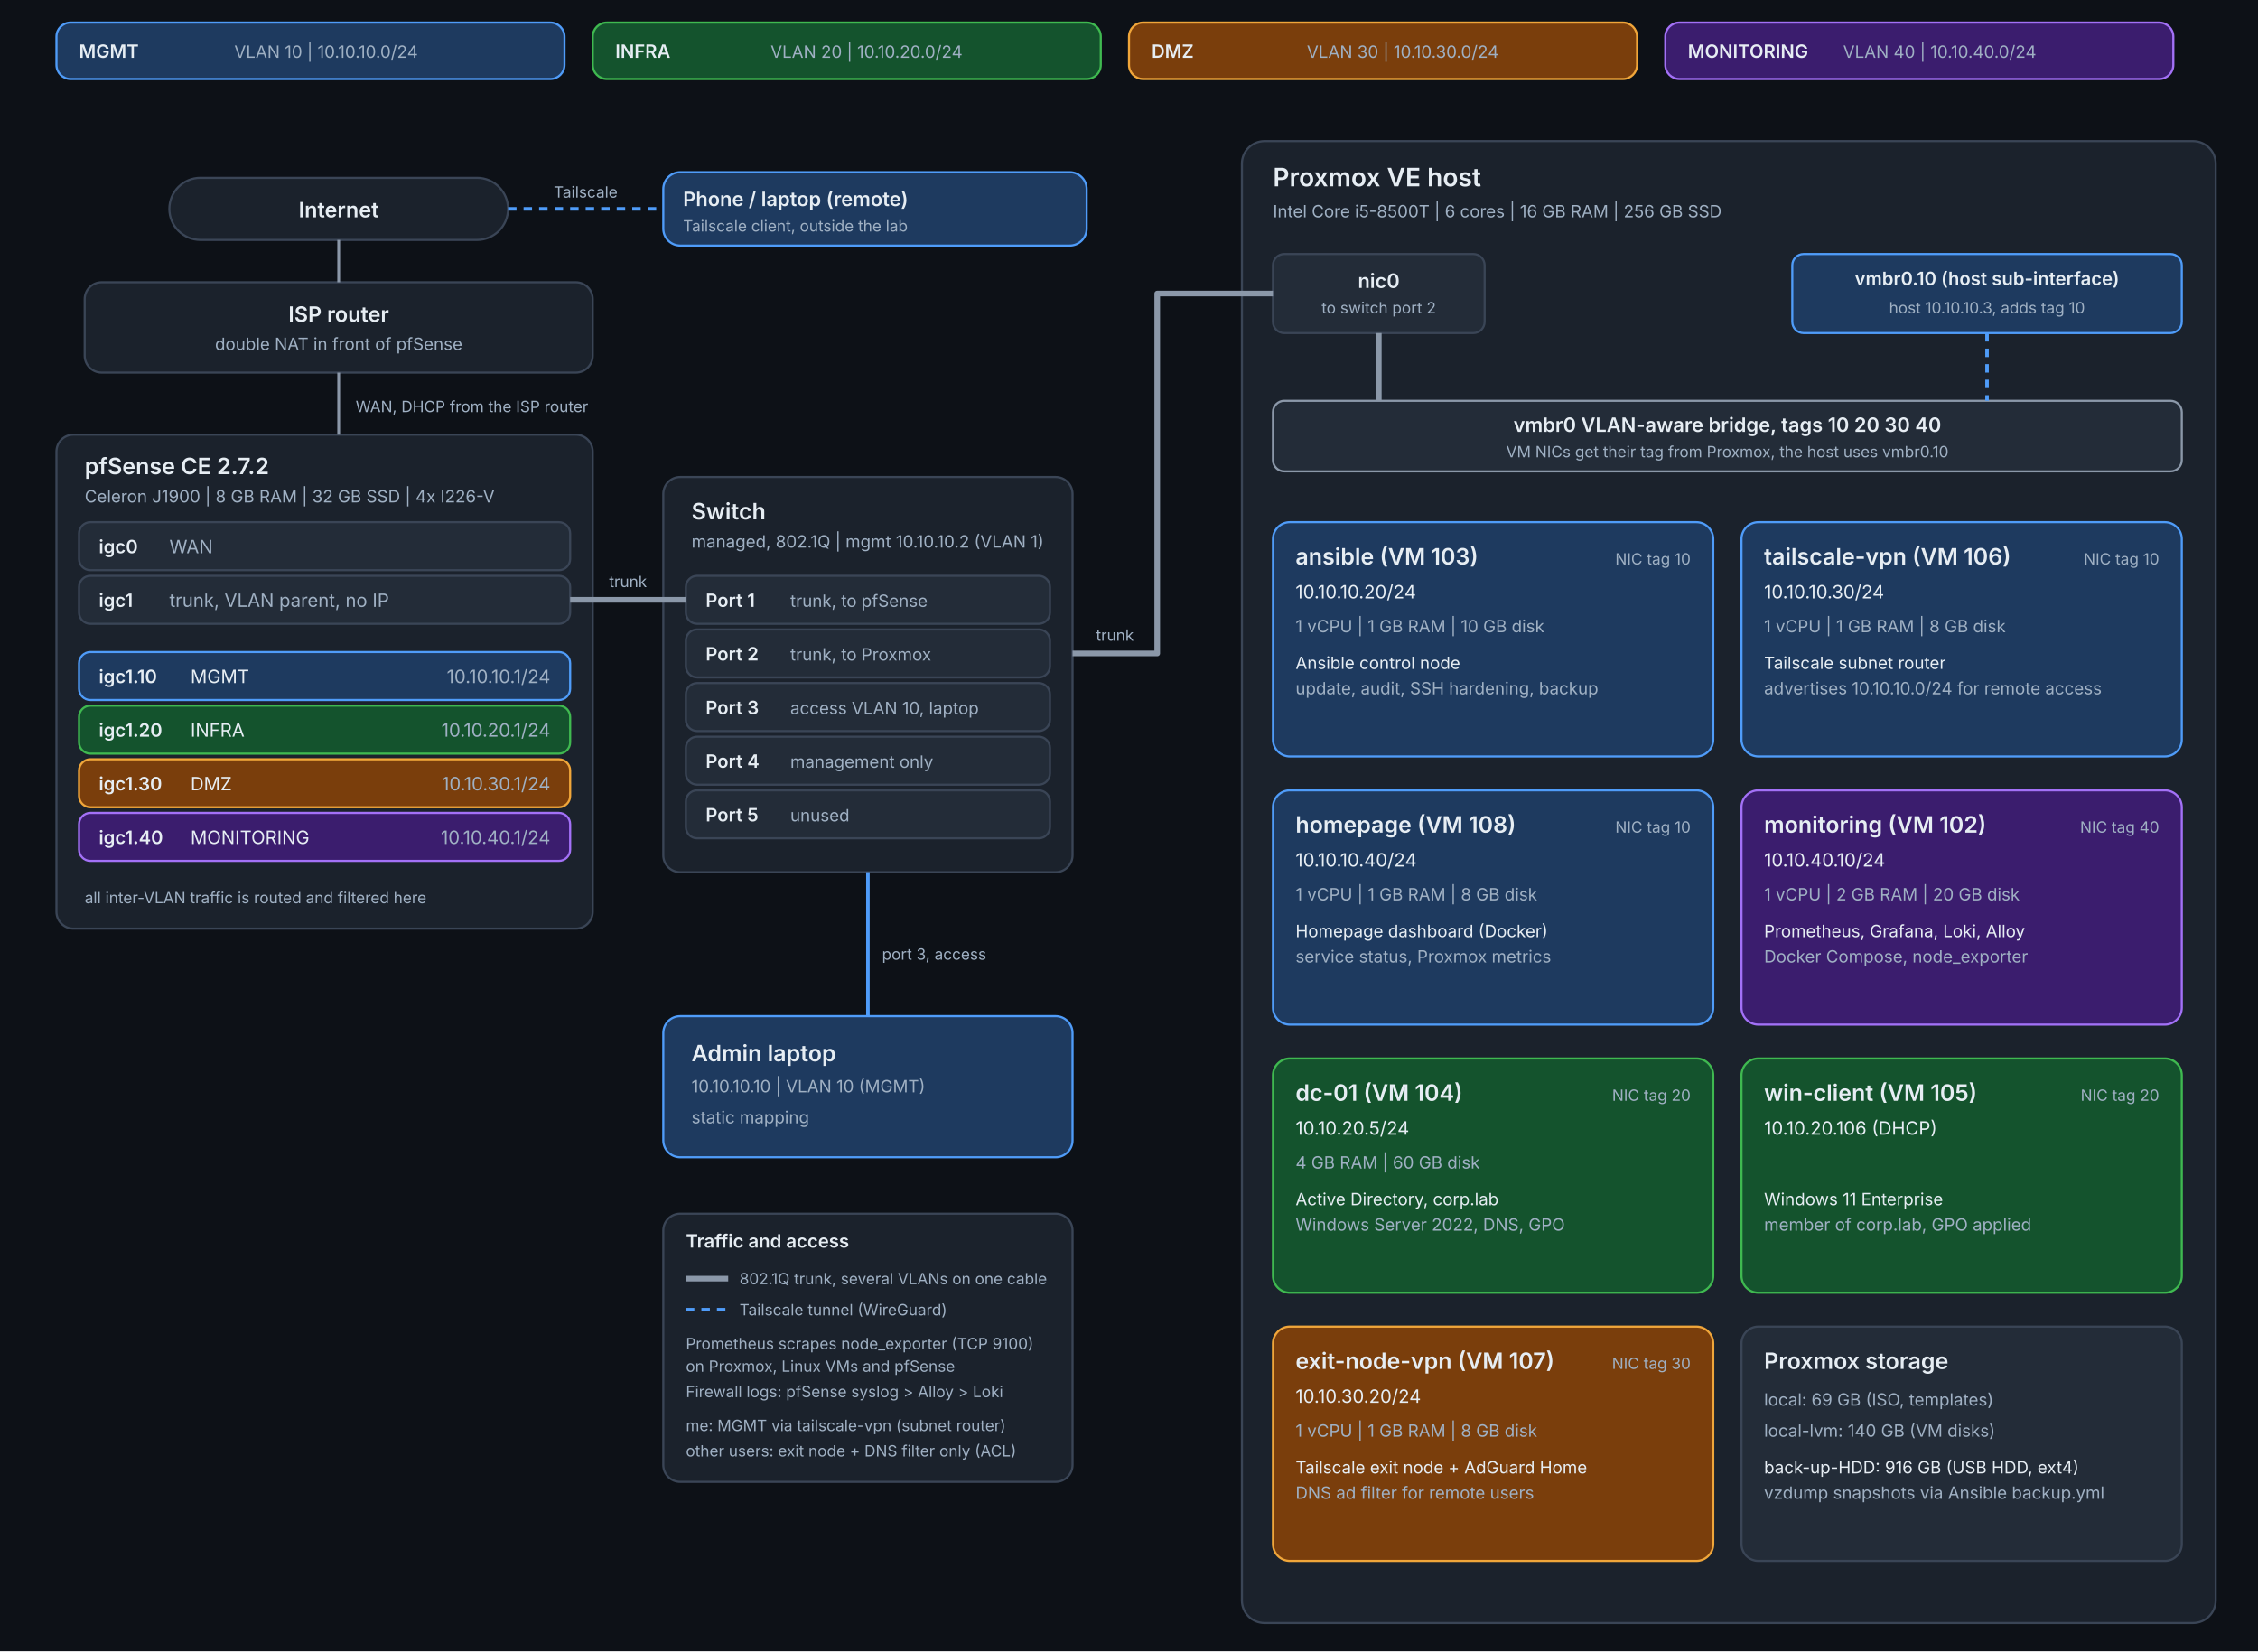
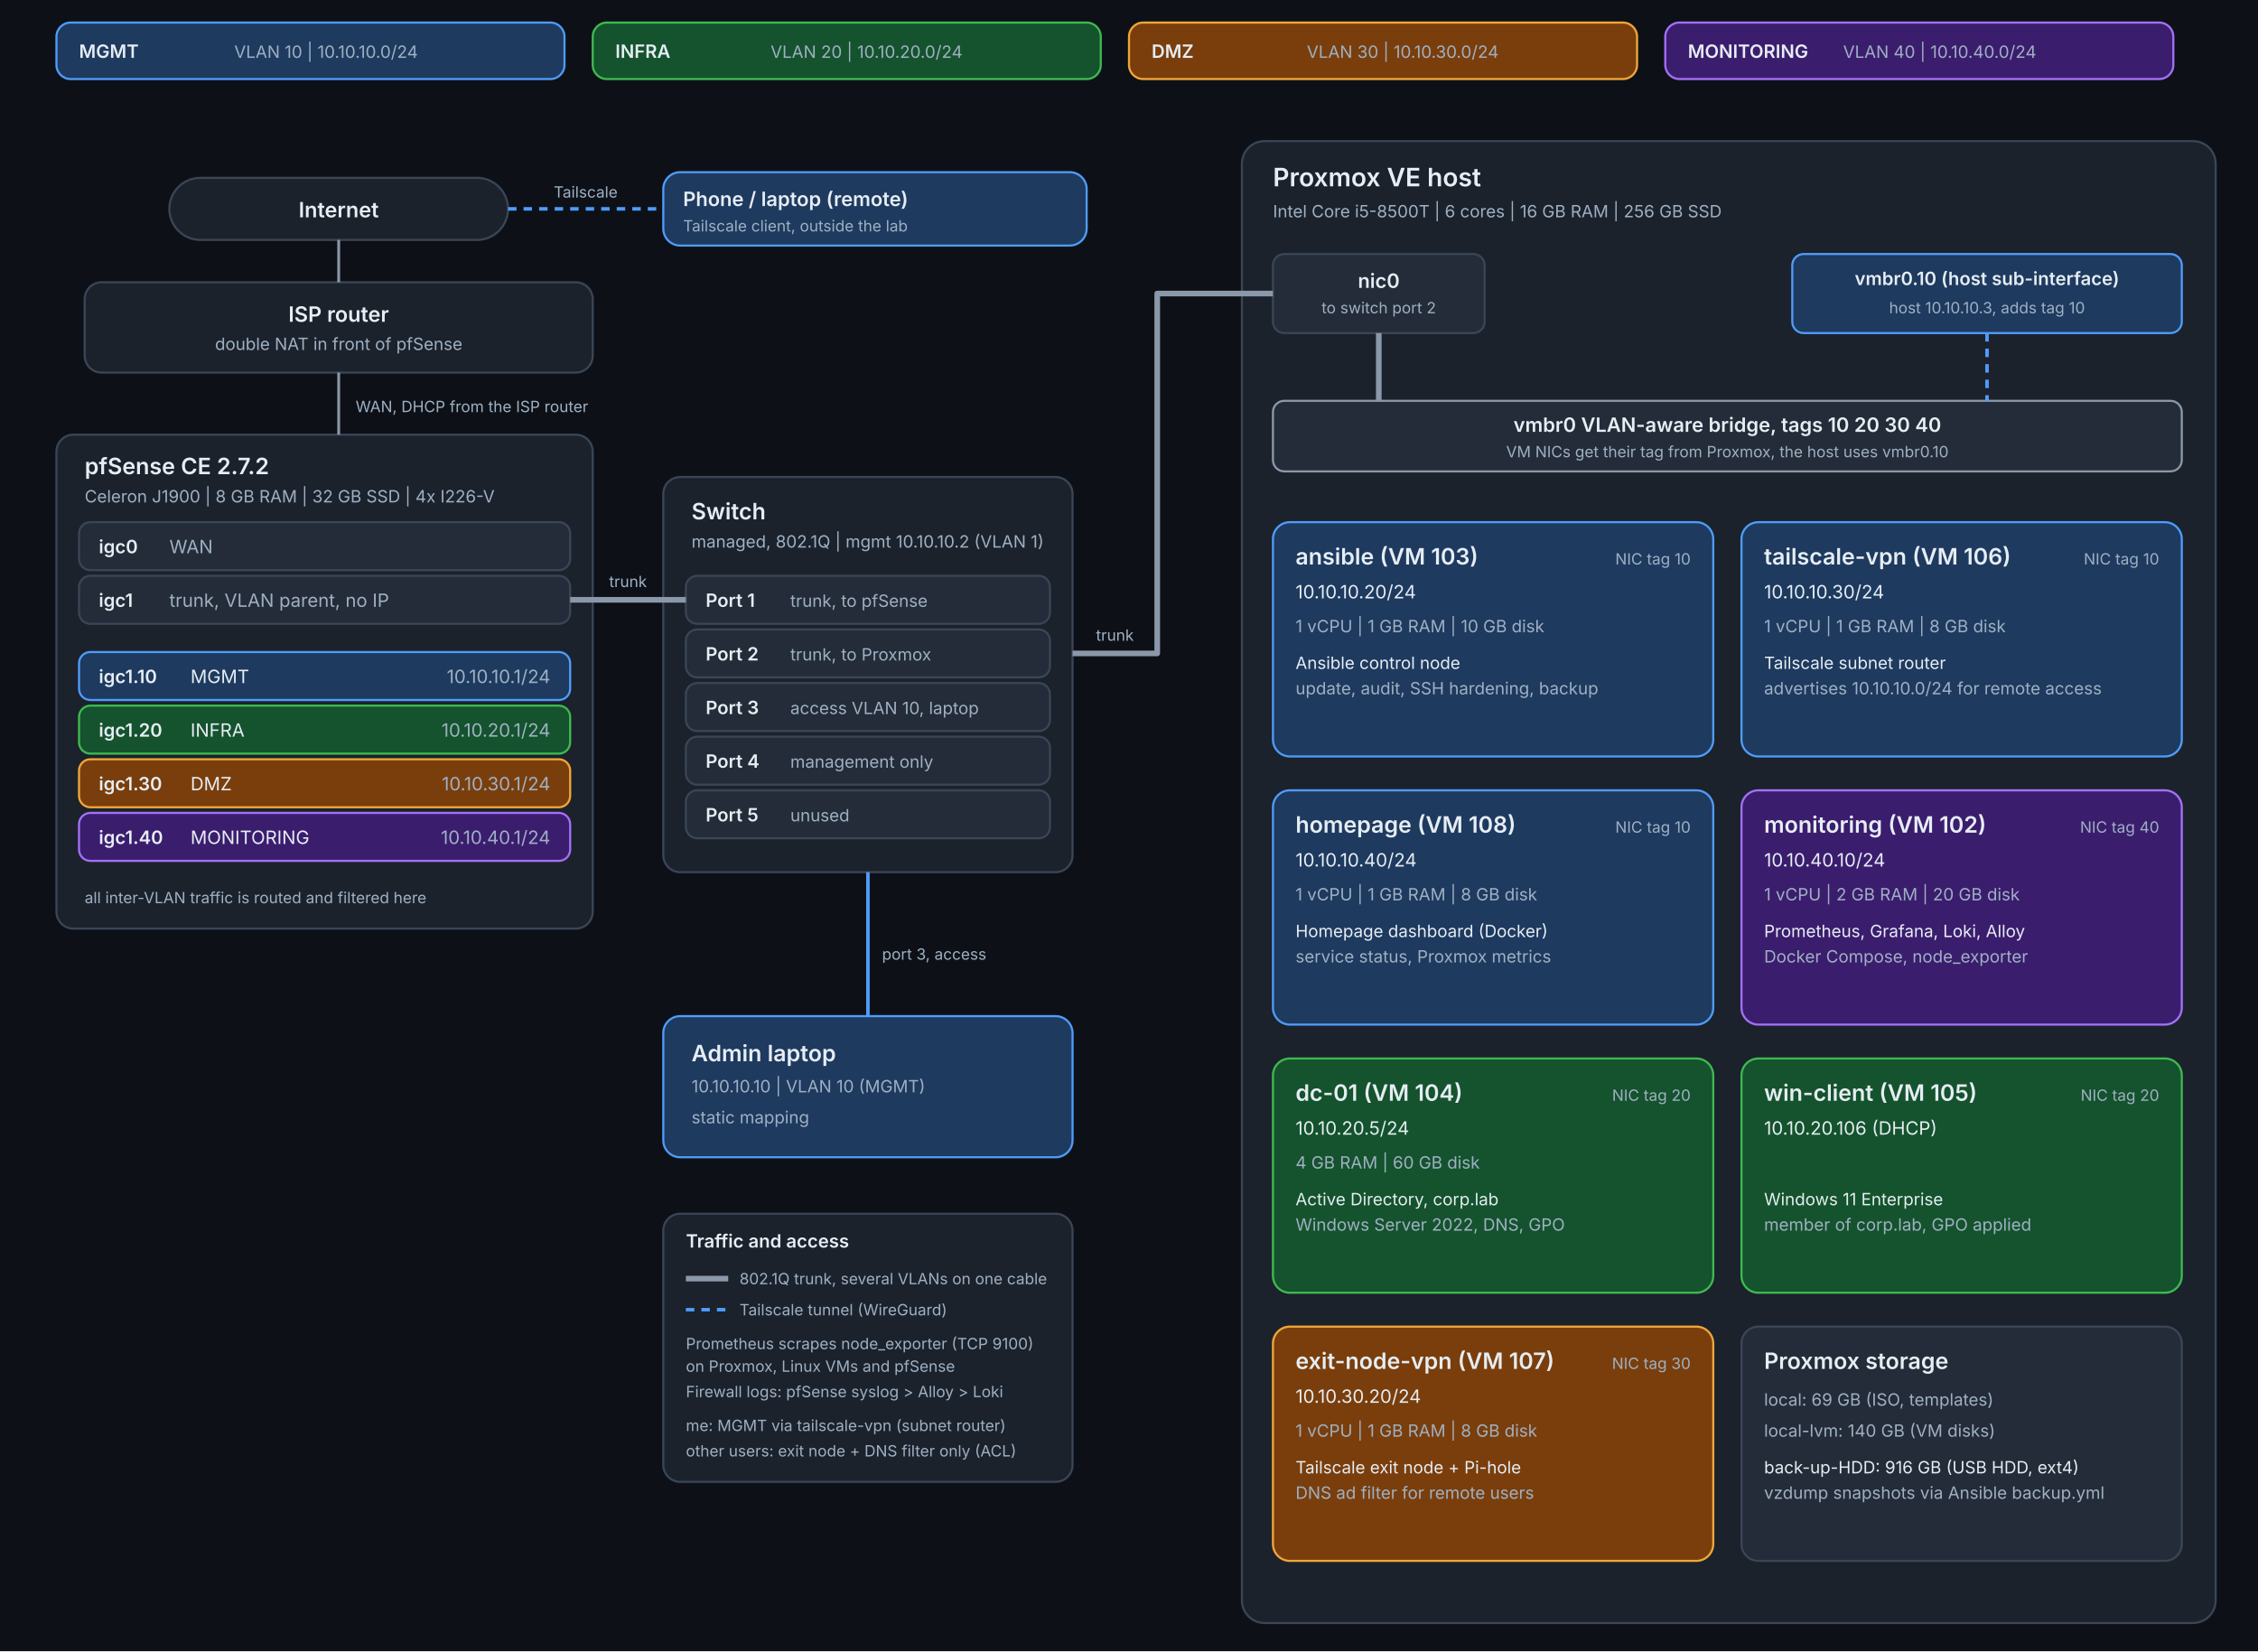
<svg xmlns="http://www.w3.org/2000/svg" width="1600" height="1170" viewBox="0 0 1600 1170">
  <rect width="1600" height="1170" fill="#0d1117" />
  <rect x="40" y="16" width="360" height="40" rx="10" fill="#1e3a5f" stroke="#4f9cf9" stroke-width="1.5" />
  <text x="56" y="41" font-size="13" fill="#e6edf3" font-weight="600" text-anchor="start" font-family="Inter, Segoe UI, Helvetica, Arial, sans-serif">MGMT</text>
  <text x="166" y="41" font-size="12" fill="#9fb0c3" font-weight="400" text-anchor="start" font-family="Inter, Segoe UI, Helvetica, Arial, sans-serif">VLAN 10  |  10.10.10.0/24</text>
  <rect x="420" y="16" width="360" height="40" rx="10" fill="#14532d" stroke="#3fb950" stroke-width="1.5" />
  <text x="436" y="41" font-size="13" fill="#e6edf3" font-weight="600" text-anchor="start" font-family="Inter, Segoe UI, Helvetica, Arial, sans-serif">INFRA</text>
  <text x="546" y="41" font-size="12" fill="#9fb0c3" font-weight="400" text-anchor="start" font-family="Inter, Segoe UI, Helvetica, Arial, sans-serif">VLAN 20  |  10.10.20.0/24</text>
  <rect x="800" y="16" width="360" height="40" rx="10" fill="#7a3e0c" stroke="#f0a63a" stroke-width="1.5" />
  <text x="816" y="41" font-size="13" fill="#e6edf3" font-weight="600" text-anchor="start" font-family="Inter, Segoe UI, Helvetica, Arial, sans-serif">DMZ</text>
  <text x="926" y="41" font-size="12" fill="#9fb0c3" font-weight="400" text-anchor="start" font-family="Inter, Segoe UI, Helvetica, Arial, sans-serif">VLAN 30  |  10.10.30.0/24</text>
  <rect x="1180" y="16" width="360" height="40" rx="10" fill="#3b1d6e" stroke="#a371f7" stroke-width="1.5" />
  <text x="1196" y="41" font-size="13" fill="#e6edf3" font-weight="600" text-anchor="start" font-family="Inter, Segoe UI, Helvetica, Arial, sans-serif">MONITORING</text>
  <text x="1306" y="41" font-size="12" fill="#9fb0c3" font-weight="400" text-anchor="start" font-family="Inter, Segoe UI, Helvetica, Arial, sans-serif">VLAN 40  |  10.10.40.0/24</text>
  <g transform="translate(0,70)">
    <rect x="120" y="56" width="240" height="44" rx="22" fill="#1b222c" stroke="#3a4556" stroke-width="1.5" />
    <text x="240" y="84" font-size="15" fill="#e6edf3" font-weight="600" text-anchor="middle" font-family="Inter, Segoe UI, Helvetica, Arial, sans-serif">Internet</text>
    <rect x="60" y="130" width="360" height="64" rx="12" fill="#1b222c" stroke="#3a4556" stroke-width="1.5" />
    <text x="240" y="158" font-size="15" fill="#e6edf3" font-weight="600" text-anchor="middle" font-family="Inter, Segoe UI, Helvetica, Arial, sans-serif">ISP router</text>
    <text x="240" y="178" font-size="12" fill="#9fb0c3" font-weight="400" text-anchor="middle" font-family="Inter, Segoe UI, Helvetica, Arial, sans-serif">double NAT in front of pfSense</text>
    <polyline points="240,100 240,130" fill="none" stroke="#8b98a9" stroke-width="2" stroke-linejoin="round" />
    <rect x="470" y="52" width="300" height="52" rx="12" fill="#1e3a5f" stroke="#4f9cf9" stroke-width="1.5" />
    <text x="484" y="76" font-size="14" fill="#e6edf3" font-weight="600" text-anchor="start" font-family="Inter, Segoe UI, Helvetica, Arial, sans-serif">Phone / laptop (remote)</text>
    <text x="484" y="94" font-size="11" fill="#9fb0c3" font-weight="400" text-anchor="start" font-family="Inter, Segoe UI, Helvetica, Arial, sans-serif">Tailscale client, outside the lab</text>
    <polyline points="360,78 470,78" fill="none" stroke="#4f9cf9" stroke-width="2.5" stroke-linejoin="round" stroke-dasharray="6 5" />
    <text x="415" y="70" font-size="11" fill="#9fb0c3" font-weight="400" text-anchor="middle" font-family="Inter, Segoe UI, Helvetica, Arial, sans-serif">Tailscale</text>
    <rect x="40" y="238" width="380" height="350" rx="12" fill="#1b222c" stroke="#3a4556" stroke-width="1.5" />
    <text x="60" y="266" font-size="16" fill="#e6edf3" font-weight="600" text-anchor="start" font-family="Inter, Segoe UI, Helvetica, Arial, sans-serif">pfSense CE 2.7.2</text>
    <text x="60" y="286" font-size="12" fill="#9fb0c3" font-weight="400" text-anchor="start" font-family="Inter, Segoe UI, Helvetica, Arial, sans-serif">Celeron J1900 | 8 GB RAM | 32 GB SSD | 4x I226-V</text>
    <polyline points="240,194 240,238" fill="none" stroke="#8b98a9" stroke-width="2" stroke-linejoin="round" />
    <text x="252" y="222" font-size="11" fill="#9fb0c3" font-weight="400" text-anchor="start" font-family="Inter, Segoe UI, Helvetica, Arial, sans-serif">WAN, DHCP from the ISP router</text>
    <rect x="56" y="300" width="348" height="34" rx="8" fill="#232c38" stroke="#3a4556" stroke-width="1.5" />
    <text x="70" y="322" font-size="13" fill="#e6edf3" font-weight="600" text-anchor="start" font-family="Inter, Segoe UI, Helvetica, Arial, sans-serif">igc0</text>
    <text x="120" y="322" font-size="13" fill="#9fb0c3" font-weight="400" text-anchor="start" font-family="Inter, Segoe UI, Helvetica, Arial, sans-serif">WAN</text>
    <rect x="56" y="338" width="348" height="34" rx="8" fill="#232c38" stroke="#3a4556" stroke-width="1.5" />
    <text x="70" y="360" font-size="13" fill="#e6edf3" font-weight="600" text-anchor="start" font-family="Inter, Segoe UI, Helvetica, Arial, sans-serif">igc1</text>
    <text x="120" y="360" font-size="13" fill="#9fb0c3" font-weight="400" text-anchor="start" font-family="Inter, Segoe UI, Helvetica, Arial, sans-serif">trunk, VLAN parent, no IP</text>
    <rect x="56" y="392" width="348" height="34" rx="8" fill="#1e3a5f" stroke="#4f9cf9" stroke-width="1.5" />
    <text x="70" y="414" font-size="13" fill="#e6edf3" font-weight="600" text-anchor="start" font-family="Inter, Segoe UI, Helvetica, Arial, sans-serif">igc1.10</text>
    <text x="135" y="414" font-size="13" fill="#e6edf3" font-weight="400" text-anchor="start" font-family="Inter, Segoe UI, Helvetica, Arial, sans-serif">MGMT</text>
    <text x="390" y="414" font-size="13" fill="#9fb0c3" font-weight="400" text-anchor="end" font-family="Inter, Segoe UI, Helvetica, Arial, sans-serif">10.10.10.1/24</text>
    <rect x="56" y="430" width="348" height="34" rx="8" fill="#14532d" stroke="#3fb950" stroke-width="1.5" />
    <text x="70" y="452" font-size="13" fill="#e6edf3" font-weight="600" text-anchor="start" font-family="Inter, Segoe UI, Helvetica, Arial, sans-serif">igc1.20</text>
    <text x="135" y="452" font-size="13" fill="#e6edf3" font-weight="400" text-anchor="start" font-family="Inter, Segoe UI, Helvetica, Arial, sans-serif">INFRA</text>
    <text x="390" y="452" font-size="13" fill="#9fb0c3" font-weight="400" text-anchor="end" font-family="Inter, Segoe UI, Helvetica, Arial, sans-serif">10.10.20.1/24</text>
    <rect x="56" y="468" width="348" height="34" rx="8" fill="#7a3e0c" stroke="#f0a63a" stroke-width="1.5" />
    <text x="70" y="490" font-size="13" fill="#e6edf3" font-weight="600" text-anchor="start" font-family="Inter, Segoe UI, Helvetica, Arial, sans-serif">igc1.30</text>
    <text x="135" y="490" font-size="13" fill="#e6edf3" font-weight="400" text-anchor="start" font-family="Inter, Segoe UI, Helvetica, Arial, sans-serif">DMZ</text>
    <text x="390" y="490" font-size="13" fill="#9fb0c3" font-weight="400" text-anchor="end" font-family="Inter, Segoe UI, Helvetica, Arial, sans-serif">10.10.30.1/24</text>
    <rect x="56" y="506" width="348" height="34" rx="8" fill="#3b1d6e" stroke="#a371f7" stroke-width="1.5" />
    <text x="70" y="528" font-size="13" fill="#e6edf3" font-weight="600" text-anchor="start" font-family="Inter, Segoe UI, Helvetica, Arial, sans-serif">igc1.40</text>
    <text x="135" y="528" font-size="13" fill="#e6edf3" font-weight="400" text-anchor="start" font-family="Inter, Segoe UI, Helvetica, Arial, sans-serif">MONITORING</text>
    <text x="390" y="528" font-size="13" fill="#9fb0c3" font-weight="400" text-anchor="end" font-family="Inter, Segoe UI, Helvetica, Arial, sans-serif">10.10.40.1/24</text>
    <text x="60" y="570" font-size="11" fill="#9fb0c3" font-weight="400" text-anchor="start" font-family="Inter, Segoe UI, Helvetica, Arial, sans-serif">all inter-VLAN traffic is routed and filtered here</text>
    <rect x="470" y="268" width="290" height="280" rx="12" fill="#1b222c" stroke="#3a4556" stroke-width="1.5" />
    <text x="490" y="298" font-size="16" fill="#e6edf3" font-weight="600" text-anchor="start" font-family="Inter, Segoe UI, Helvetica, Arial, sans-serif">Switch</text>
    <text x="490" y="318" font-size="12" fill="#9fb0c3" font-weight="400" text-anchor="start" font-family="Inter, Segoe UI, Helvetica, Arial, sans-serif">managed, 802.1Q | mgmt 10.10.10.2 (VLAN 1)</text>
    <rect x="486" y="338" width="258" height="34" rx="8" fill="#232c38" stroke="#3a4556" stroke-width="1.5" />
    <text x="500" y="360" font-size="13" fill="#e6edf3" font-weight="600" text-anchor="start" font-family="Inter, Segoe UI, Helvetica, Arial, sans-serif">Port 1</text>
    <text x="560" y="360" font-size="12" fill="#9fb0c3" font-weight="400" text-anchor="start" font-family="Inter, Segoe UI, Helvetica, Arial, sans-serif">trunk, to pfSense</text>
    <rect x="486" y="376" width="258" height="34" rx="8" fill="#232c38" stroke="#3a4556" stroke-width="1.5" />
    <text x="500" y="398" font-size="13" fill="#e6edf3" font-weight="600" text-anchor="start" font-family="Inter, Segoe UI, Helvetica, Arial, sans-serif">Port 2</text>
    <text x="560" y="398" font-size="12" fill="#9fb0c3" font-weight="400" text-anchor="start" font-family="Inter, Segoe UI, Helvetica, Arial, sans-serif">trunk, to Proxmox</text>
    <rect x="486" y="414" width="258" height="34" rx="8" fill="#232c38" stroke="#3a4556" stroke-width="1.5" />
    <text x="500" y="436" font-size="13" fill="#e6edf3" font-weight="600" text-anchor="start" font-family="Inter, Segoe UI, Helvetica, Arial, sans-serif">Port 3</text>
    <text x="560" y="436" font-size="12" fill="#9fb0c3" font-weight="400" text-anchor="start" font-family="Inter, Segoe UI, Helvetica, Arial, sans-serif">access VLAN 10, laptop</text>
    <rect x="486" y="452" width="258" height="34" rx="8" fill="#232c38" stroke="#3a4556" stroke-width="1.5" />
    <text x="500" y="474" font-size="13" fill="#e6edf3" font-weight="600" text-anchor="start" font-family="Inter, Segoe UI, Helvetica, Arial, sans-serif">Port 4</text>
    <text x="560" y="474" font-size="12" fill="#9fb0c3" font-weight="400" text-anchor="start" font-family="Inter, Segoe UI, Helvetica, Arial, sans-serif">management only</text>
    <rect x="486" y="490" width="258" height="34" rx="8" fill="#232c38" stroke="#3a4556" stroke-width="1.5" />
    <text x="500" y="512" font-size="13" fill="#e6edf3" font-weight="600" text-anchor="start" font-family="Inter, Segoe UI, Helvetica, Arial, sans-serif">Port 5</text>
    <text x="560" y="512" font-size="12" fill="#9fb0c3" font-weight="400" text-anchor="start" font-family="Inter, Segoe UI, Helvetica, Arial, sans-serif">unused</text>
    <polyline points="404,355 486,355" fill="none" stroke="#8b98a9" stroke-width="4" stroke-linejoin="round" />
    <text x="445" y="346" font-size="11" fill="#9fb0c3" font-weight="400" text-anchor="middle" font-family="Inter, Segoe UI, Helvetica, Arial, sans-serif">trunk</text>
    <rect x="470" y="650" width="290" height="100" rx="12" fill="#1e3a5f" stroke="#4f9cf9" stroke-width="1.5" />
    <text x="490" y="682" font-size="16" fill="#e6edf3" font-weight="600" text-anchor="start" font-family="Inter, Segoe UI, Helvetica, Arial, sans-serif">Admin laptop</text>
    <text x="490" y="704" font-size="12" fill="#9fb0c3" font-weight="400" text-anchor="start" font-family="Inter, Segoe UI, Helvetica, Arial, sans-serif">10.10.10.10 | VLAN 10 (MGMT)</text>
    <text x="490" y="726" font-size="12" fill="#9fb0c3" font-weight="400" text-anchor="start" font-family="Inter, Segoe UI, Helvetica, Arial, sans-serif">static mapping</text>
    <polyline points="615,650 615,548" fill="none" stroke="#4f9cf9" stroke-width="2.5" stroke-linejoin="round" />
    <text x="625" y="610" font-size="11" fill="#9fb0c3" font-weight="400" text-anchor="start" font-family="Inter, Segoe UI, Helvetica, Arial, sans-serif">port 3, access</text>
    <rect x="470" y="790" width="290" height="190" rx="12" fill="#1b222c" stroke="#3a4556" stroke-width="1.5" />
    <text x="486" y="814" font-size="13" fill="#e6edf3" font-weight="600" text-anchor="start" font-family="Inter, Segoe UI, Helvetica, Arial, sans-serif">Traffic and access</text>
    <polyline points="486,836 516,836" fill="none" stroke="#8b98a9" stroke-width="4" stroke-linejoin="round" />
    <text x="524" y="840" font-size="11" fill="#9fb0c3" font-weight="400" text-anchor="start" font-family="Inter, Segoe UI, Helvetica, Arial, sans-serif">802.1Q trunk, several VLANs on one cable</text>
    <polyline points="486,858 516,858" fill="none" stroke="#4f9cf9" stroke-width="2.5" stroke-linejoin="round" stroke-dasharray="6 5" />
    <text x="524" y="862" font-size="11" fill="#9fb0c3" font-weight="400" text-anchor="start" font-family="Inter, Segoe UI, Helvetica, Arial, sans-serif">Tailscale tunnel (WireGuard)</text>
    <text x="486" y="886" font-size="11" fill="#9fb0c3" font-weight="400" text-anchor="start" font-family="Inter, Segoe UI, Helvetica, Arial, sans-serif">Prometheus scrapes node_exporter (TCP 9100)</text>
    <text x="486" y="902" font-size="11" fill="#9fb0c3" font-weight="400" text-anchor="start" font-family="Inter, Segoe UI, Helvetica, Arial, sans-serif">on Proxmox, Linux VMs and pfSense</text>
    <text x="486" y="920" font-size="11" fill="#9fb0c3" font-weight="400" text-anchor="start" font-family="Inter, Segoe UI, Helvetica, Arial, sans-serif">Firewall logs: pfSense syslog &gt; Alloy &gt; Loki</text>
    <text x="486" y="944" font-size="11" fill="#9fb0c3" font-weight="400" text-anchor="start" font-family="Inter, Segoe UI, Helvetica, Arial, sans-serif">me: MGMT via tailscale-vpn (subnet router)</text>
    <text x="486" y="962" font-size="11" fill="#9fb0c3" font-weight="400" text-anchor="start" font-family="Inter, Segoe UI, Helvetica, Arial, sans-serif">other users: exit node + DNS filter only (ACL)</text>
    <rect x="880" y="30" width="690" height="1050" rx="16" fill="#1b222c" stroke="#3a4556" stroke-width="1.5" />
    <text x="902" y="62" font-size="18" fill="#e6edf3" font-weight="600" text-anchor="start" font-family="Inter, Segoe UI, Helvetica, Arial, sans-serif">Proxmox VE host</text>
    <text x="902" y="84" font-size="12" fill="#9fb0c3" font-weight="400" text-anchor="start" font-family="Inter, Segoe UI, Helvetica, Arial, sans-serif">Intel Core i5-8500T | 6 cores | 16 GB RAM | 256 GB SSD</text>
    <rect x="902" y="110" width="150" height="56" rx="8" fill="#232c38" stroke="#3a4556" stroke-width="1.5" />
    <text x="977" y="134" font-size="14" fill="#e6edf3" font-weight="600" text-anchor="middle" font-family="Inter, Segoe UI, Helvetica, Arial, sans-serif">nic0</text>
    <text x="977" y="152" font-size="11" fill="#9fb0c3" font-weight="400" text-anchor="middle" font-family="Inter, Segoe UI, Helvetica, Arial, sans-serif">to switch port 2</text>
    <rect x="1270" y="110" width="276" height="56" rx="8" fill="#1e3a5f" stroke="#4f9cf9" stroke-width="1.5" />
    <text x="1408" y="132" font-size="13" fill="#e6edf3" font-weight="600" text-anchor="middle" font-family="Inter, Segoe UI, Helvetica, Arial, sans-serif">vmbr0.10  (host sub-interface)</text>
    <text x="1408" y="152" font-size="11" fill="#9fb0c3" font-weight="400" text-anchor="middle" font-family="Inter, Segoe UI, Helvetica, Arial, sans-serif">host 10.10.10.3, adds tag 10</text>
    <rect x="902" y="214" width="644" height="50" rx="8" fill="#232c38" stroke="#8b98a9" stroke-width="1.5" />
    <text x="1224" y="236" font-size="14" fill="#e6edf3" font-weight="600" text-anchor="middle" font-family="Inter, Segoe UI, Helvetica, Arial, sans-serif">vmbr0   VLAN-aware bridge, tags 10 20 30 40</text>
    <text x="1224" y="254" font-size="11" fill="#9fb0c3" font-weight="400" text-anchor="middle" font-family="Inter, Segoe UI, Helvetica, Arial, sans-serif">VM NICs get their tag from Proxmox, the host uses vmbr0.10</text>
    <polyline points="977,166 977,214" fill="none" stroke="#8b98a9" stroke-width="4" stroke-linejoin="round" />
    <polyline points="1408,166 1408,214" fill="none" stroke="#4f9cf9" stroke-width="2.5" stroke-linejoin="round" stroke-dasharray="6 5" />
    <polyline points="760,393 820,393 820,138 902,138" fill="none" stroke="#8b98a9" stroke-width="4" stroke-linejoin="round" />
    <text x="790" y="384" font-size="11" fill="#9fb0c3" font-weight="400" text-anchor="middle" font-family="Inter, Segoe UI, Helvetica, Arial, sans-serif">trunk</text>
    <rect x="902" y="300" width="312" height="166" rx="12" fill="#1e3a5f" stroke="#4f9cf9" stroke-width="1.5" />
    <text x="918" y="330" font-size="16" fill="#e6edf3" font-weight="600" text-anchor="start" font-family="Inter, Segoe UI, Helvetica, Arial, sans-serif">ansible  (VM 103)</text>
    <text x="1198" y="330" font-size="11" fill="#9fb0c3" font-weight="400" text-anchor="end" font-family="Inter, Segoe UI, Helvetica, Arial, sans-serif">NIC tag 10</text>
    <text x="918" y="354" font-size="13" fill="#e6edf3" font-weight="400" text-anchor="start" font-family="Inter, Segoe UI, Helvetica, Arial, sans-serif">10.10.10.20/24</text>
    <text x="918" y="378" font-size="12" fill="#9fb0c3" font-weight="400" text-anchor="start" font-family="Inter, Segoe UI, Helvetica, Arial, sans-serif">1 vCPU  |  1 GB RAM  |  10 GB disk</text>
    <text x="918" y="404" font-size="12" fill="#e6edf3" font-weight="400" text-anchor="start" font-family="Inter, Segoe UI, Helvetica, Arial, sans-serif">Ansible control node</text>
    <text x="918" y="422" font-size="12" fill="#9fb0c3" font-weight="400" text-anchor="start" font-family="Inter, Segoe UI, Helvetica, Arial, sans-serif">update, audit, SSH hardening, backup</text>
    <rect x="1234" y="300" width="312" height="166" rx="12" fill="#1e3a5f" stroke="#4f9cf9" stroke-width="1.5" />
    <text x="1250" y="330" font-size="16" fill="#e6edf3" font-weight="600" text-anchor="start" font-family="Inter, Segoe UI, Helvetica, Arial, sans-serif">tailscale-vpn  (VM 106)</text>
    <text x="1530" y="330" font-size="11" fill="#9fb0c3" font-weight="400" text-anchor="end" font-family="Inter, Segoe UI, Helvetica, Arial, sans-serif">NIC tag 10</text>
    <text x="1250" y="354" font-size="13" fill="#e6edf3" font-weight="400" text-anchor="start" font-family="Inter, Segoe UI, Helvetica, Arial, sans-serif">10.10.10.30/24</text>
    <text x="1250" y="378" font-size="12" fill="#9fb0c3" font-weight="400" text-anchor="start" font-family="Inter, Segoe UI, Helvetica, Arial, sans-serif">1 vCPU  |  1 GB RAM  |  8 GB disk</text>
    <text x="1250" y="404" font-size="12" fill="#e6edf3" font-weight="400" text-anchor="start" font-family="Inter, Segoe UI, Helvetica, Arial, sans-serif">Tailscale subnet router</text>
    <text x="1250" y="422" font-size="12" fill="#9fb0c3" font-weight="400" text-anchor="start" font-family="Inter, Segoe UI, Helvetica, Arial, sans-serif">advertises 10.10.10.0/24 for remote access</text>
    <rect x="902" y="490" width="312" height="166" rx="12" fill="#1e3a5f" stroke="#4f9cf9" stroke-width="1.5" />
    <text x="918" y="520" font-size="16" fill="#e6edf3" font-weight="600" text-anchor="start" font-family="Inter, Segoe UI, Helvetica, Arial, sans-serif">homepage  (VM 108)</text>
    <text x="1198" y="520" font-size="11" fill="#9fb0c3" font-weight="400" text-anchor="end" font-family="Inter, Segoe UI, Helvetica, Arial, sans-serif">NIC tag 10</text>
    <text x="918" y="544" font-size="13" fill="#e6edf3" font-weight="400" text-anchor="start" font-family="Inter, Segoe UI, Helvetica, Arial, sans-serif">10.10.10.40/24</text>
    <text x="918" y="568" font-size="12" fill="#9fb0c3" font-weight="400" text-anchor="start" font-family="Inter, Segoe UI, Helvetica, Arial, sans-serif">1 vCPU  |  1 GB RAM  |  8 GB disk</text>
    <text x="918" y="594" font-size="12" fill="#e6edf3" font-weight="400" text-anchor="start" font-family="Inter, Segoe UI, Helvetica, Arial, sans-serif">Homepage dashboard (Docker)</text>
    <text x="918" y="612" font-size="12" fill="#9fb0c3" font-weight="400" text-anchor="start" font-family="Inter, Segoe UI, Helvetica, Arial, sans-serif">service status, Proxmox metrics</text>
    <rect x="1234" y="490" width="312" height="166" rx="12" fill="#3b1d6e" stroke="#a371f7" stroke-width="1.5" />
    <text x="1250" y="520" font-size="16" fill="#e6edf3" font-weight="600" text-anchor="start" font-family="Inter, Segoe UI, Helvetica, Arial, sans-serif">monitoring  (VM 102)</text>
    <text x="1530" y="520" font-size="11" fill="#9fb0c3" font-weight="400" text-anchor="end" font-family="Inter, Segoe UI, Helvetica, Arial, sans-serif">NIC tag 40</text>
    <text x="1250" y="544" font-size="13" fill="#e6edf3" font-weight="400" text-anchor="start" font-family="Inter, Segoe UI, Helvetica, Arial, sans-serif">10.10.40.10/24</text>
    <text x="1250" y="568" font-size="12" fill="#9fb0c3" font-weight="400" text-anchor="start" font-family="Inter, Segoe UI, Helvetica, Arial, sans-serif">1 vCPU  |  2 GB RAM  |  20 GB disk</text>
    <text x="1250" y="594" font-size="12" fill="#e6edf3" font-weight="400" text-anchor="start" font-family="Inter, Segoe UI, Helvetica, Arial, sans-serif">Prometheus, Grafana, Loki, Alloy</text>
    <text x="1250" y="612" font-size="12" fill="#9fb0c3" font-weight="400" text-anchor="start" font-family="Inter, Segoe UI, Helvetica, Arial, sans-serif">Docker Compose, node_exporter</text>
    <rect x="902" y="680" width="312" height="166" rx="12" fill="#14532d" stroke="#3fb950" stroke-width="1.5" />
    <text x="918" y="710" font-size="16" fill="#e6edf3" font-weight="600" text-anchor="start" font-family="Inter, Segoe UI, Helvetica, Arial, sans-serif">dc-01  (VM 104)</text>
    <text x="1198" y="710" font-size="11" fill="#9fb0c3" font-weight="400" text-anchor="end" font-family="Inter, Segoe UI, Helvetica, Arial, sans-serif">NIC tag 20</text>
    <text x="918" y="734" font-size="13" fill="#e6edf3" font-weight="400" text-anchor="start" font-family="Inter, Segoe UI, Helvetica, Arial, sans-serif">10.10.20.5/24</text>
    <text x="918" y="758" font-size="12" fill="#9fb0c3" font-weight="400" text-anchor="start" font-family="Inter, Segoe UI, Helvetica, Arial, sans-serif">4 GB RAM  |  60 GB disk</text>
    <text x="918" y="784" font-size="12" fill="#e6edf3" font-weight="400" text-anchor="start" font-family="Inter, Segoe UI, Helvetica, Arial, sans-serif">Active Directory, corp.lab</text>
    <text x="918" y="802" font-size="12" fill="#9fb0c3" font-weight="400" text-anchor="start" font-family="Inter, Segoe UI, Helvetica, Arial, sans-serif">Windows Server 2022, DNS, GPO</text>
    <rect x="1234" y="680" width="312" height="166" rx="12" fill="#14532d" stroke="#3fb950" stroke-width="1.5" />
    <text x="1250" y="710" font-size="16" fill="#e6edf3" font-weight="600" text-anchor="start" font-family="Inter, Segoe UI, Helvetica, Arial, sans-serif">win-client  (VM 105)</text>
    <text x="1530" y="710" font-size="11" fill="#9fb0c3" font-weight="400" text-anchor="end" font-family="Inter, Segoe UI, Helvetica, Arial, sans-serif">NIC tag 20</text>
    <text x="1250" y="734" font-size="13" fill="#e6edf3" font-weight="400" text-anchor="start" font-family="Inter, Segoe UI, Helvetica, Arial, sans-serif">10.10.20.106 (DHCP)</text>
    <text x="1250" y="784" font-size="12" fill="#e6edf3" font-weight="400" text-anchor="start" font-family="Inter, Segoe UI, Helvetica, Arial, sans-serif">Windows 11 Enterprise</text>
    <text x="1250" y="802" font-size="12" fill="#9fb0c3" font-weight="400" text-anchor="start" font-family="Inter, Segoe UI, Helvetica, Arial, sans-serif">member of corp.lab, GPO applied</text>
    <rect x="902" y="870" width="312" height="166" rx="12" fill="#7a3e0c" stroke="#f0a63a" stroke-width="1.5" />
    <text x="918" y="900" font-size="16" fill="#e6edf3" font-weight="600" text-anchor="start" font-family="Inter, Segoe UI, Helvetica, Arial, sans-serif">exit-node-vpn  (VM 107)</text>
    <text x="1198" y="900" font-size="11" fill="#9fb0c3" font-weight="400" text-anchor="end" font-family="Inter, Segoe UI, Helvetica, Arial, sans-serif">NIC tag 30</text>
    <text x="918" y="924" font-size="13" fill="#e6edf3" font-weight="400" text-anchor="start" font-family="Inter, Segoe UI, Helvetica, Arial, sans-serif">10.10.30.20/24</text>
    <text x="918" y="948" font-size="12" fill="#9fb0c3" font-weight="400" text-anchor="start" font-family="Inter, Segoe UI, Helvetica, Arial, sans-serif">1 vCPU  |  1 GB RAM  |  8 GB disk</text>
-     <text x="918" y="974" font-size="12" fill="#e6edf3" font-weight="400" text-anchor="start" font-family="Inter, Segoe UI, Helvetica, Arial, sans-serif">Tailscale exit node + AdGuard Home</text>
+     <text x="918" y="974" font-size="12" fill="#e6edf3" font-weight="400" text-anchor="start" font-family="Inter, Segoe UI, Helvetica, Arial, sans-serif">Tailscale exit node + Pi-hole</text>
    <text x="918" y="992" font-size="12" fill="#9fb0c3" font-weight="400" text-anchor="start" font-family="Inter, Segoe UI, Helvetica, Arial, sans-serif">DNS ad filter for remote users</text>
    <rect x="1234" y="870" width="312" height="166" rx="12" fill="#232c38" stroke="#3a4556" stroke-width="1.5" />
    <text x="1250" y="900" font-size="16" fill="#e6edf3" font-weight="600" text-anchor="start" font-family="Inter, Segoe UI, Helvetica, Arial, sans-serif">Proxmox storage</text>
    <text x="1250" y="926" font-size="12" fill="#9fb0c3" font-weight="400" text-anchor="start" font-family="Inter, Segoe UI, Helvetica, Arial, sans-serif">local: 69 GB (ISO, templates)</text>
    <text x="1250" y="948" font-size="12" fill="#9fb0c3" font-weight="400" text-anchor="start" font-family="Inter, Segoe UI, Helvetica, Arial, sans-serif">local-lvm: 140 GB (VM disks)</text>
    <text x="1250" y="974" font-size="12" fill="#e6edf3" font-weight="400" text-anchor="start" font-family="Inter, Segoe UI, Helvetica, Arial, sans-serif">back-up-HDD: 916 GB (USB HDD, ext4)</text>
    <text x="1250" y="992" font-size="12" fill="#9fb0c3" font-weight="400" text-anchor="start" font-family="Inter, Segoe UI, Helvetica, Arial, sans-serif">vzdump snapshots via Ansible backup.yml</text>
  </g>
</svg>
